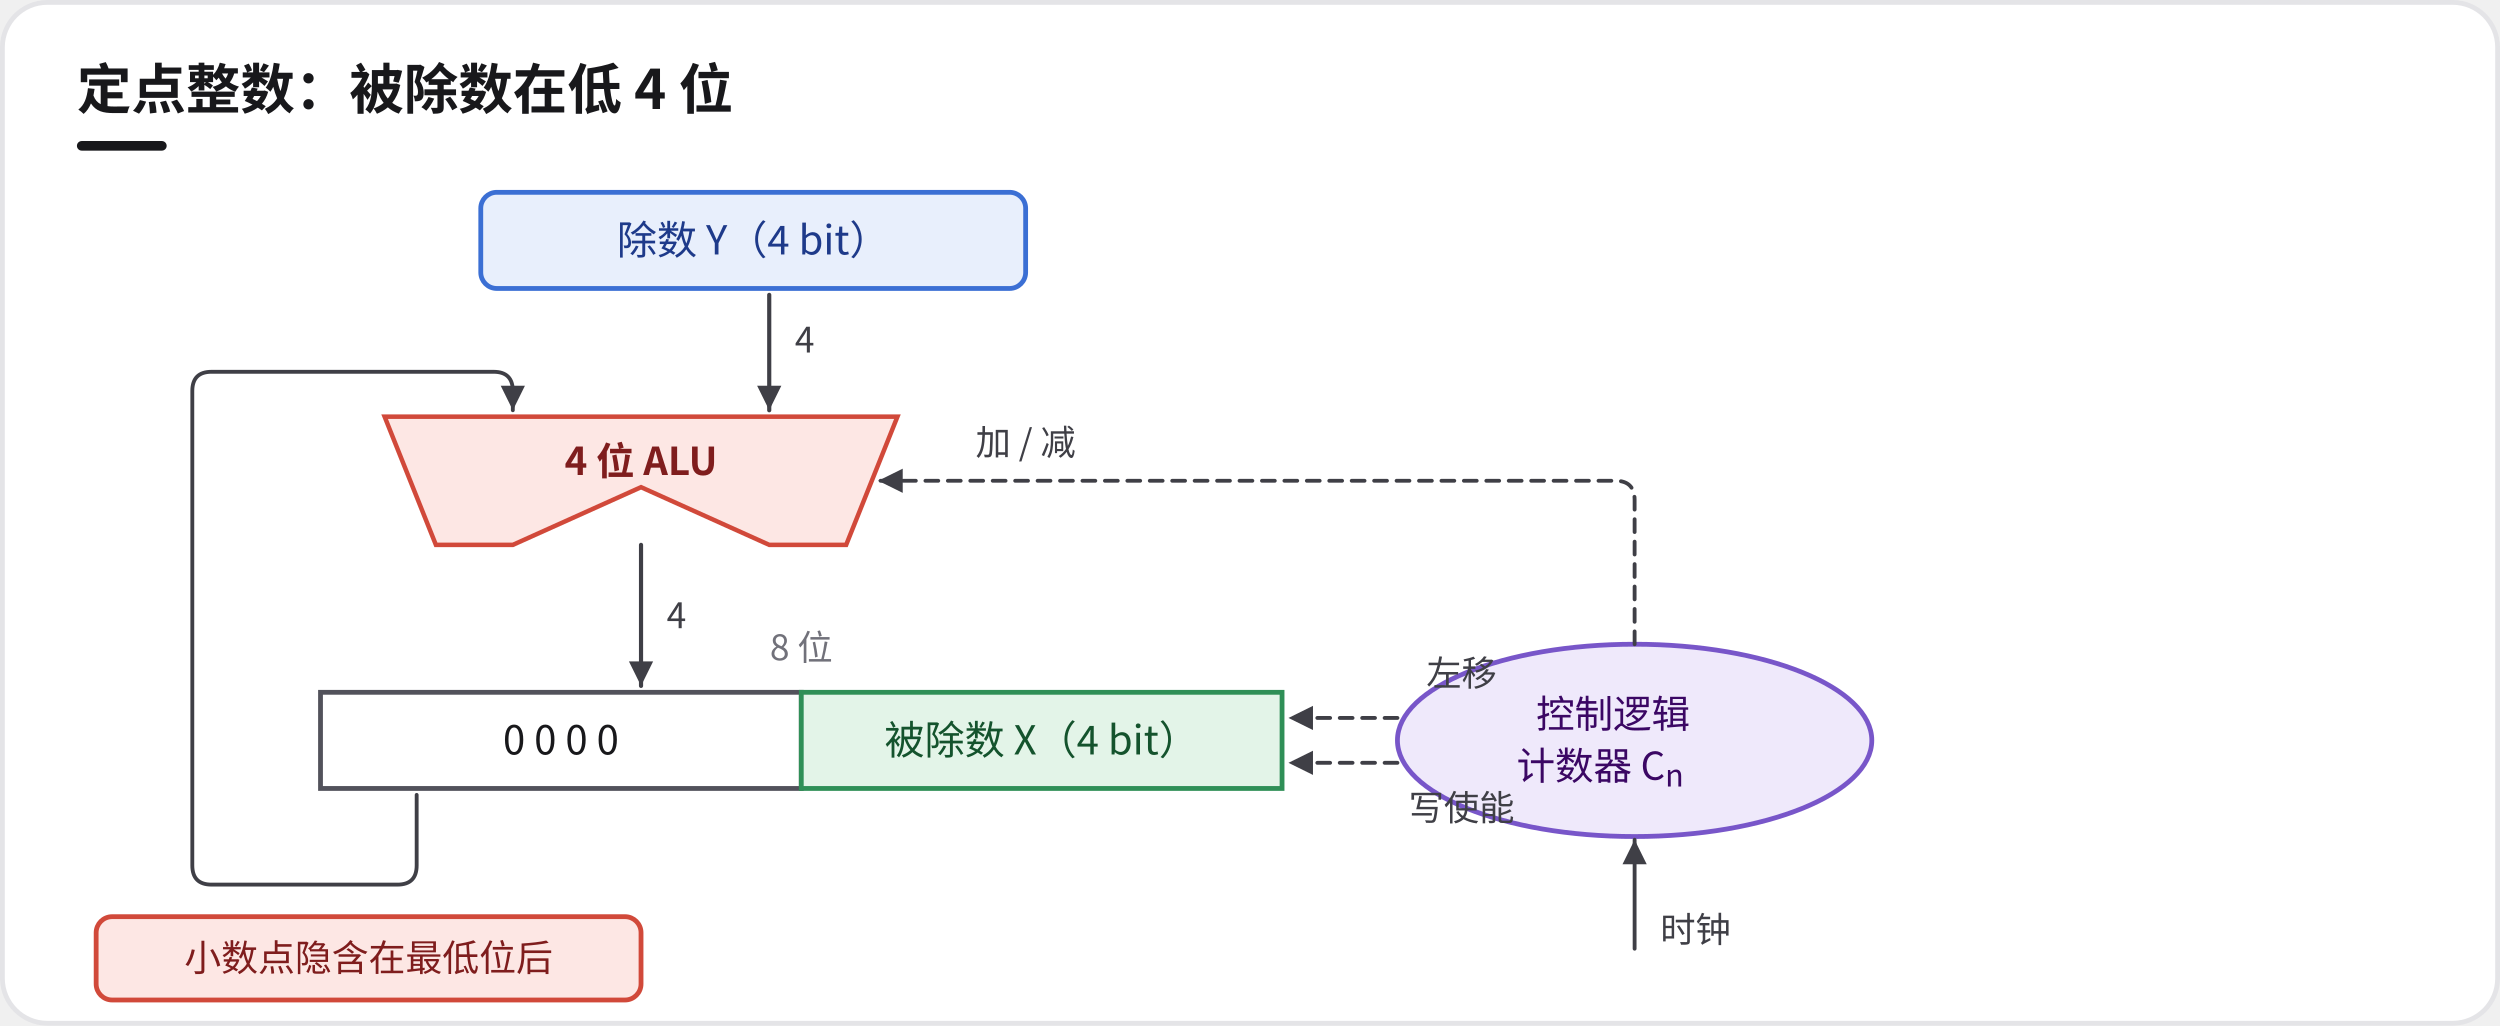
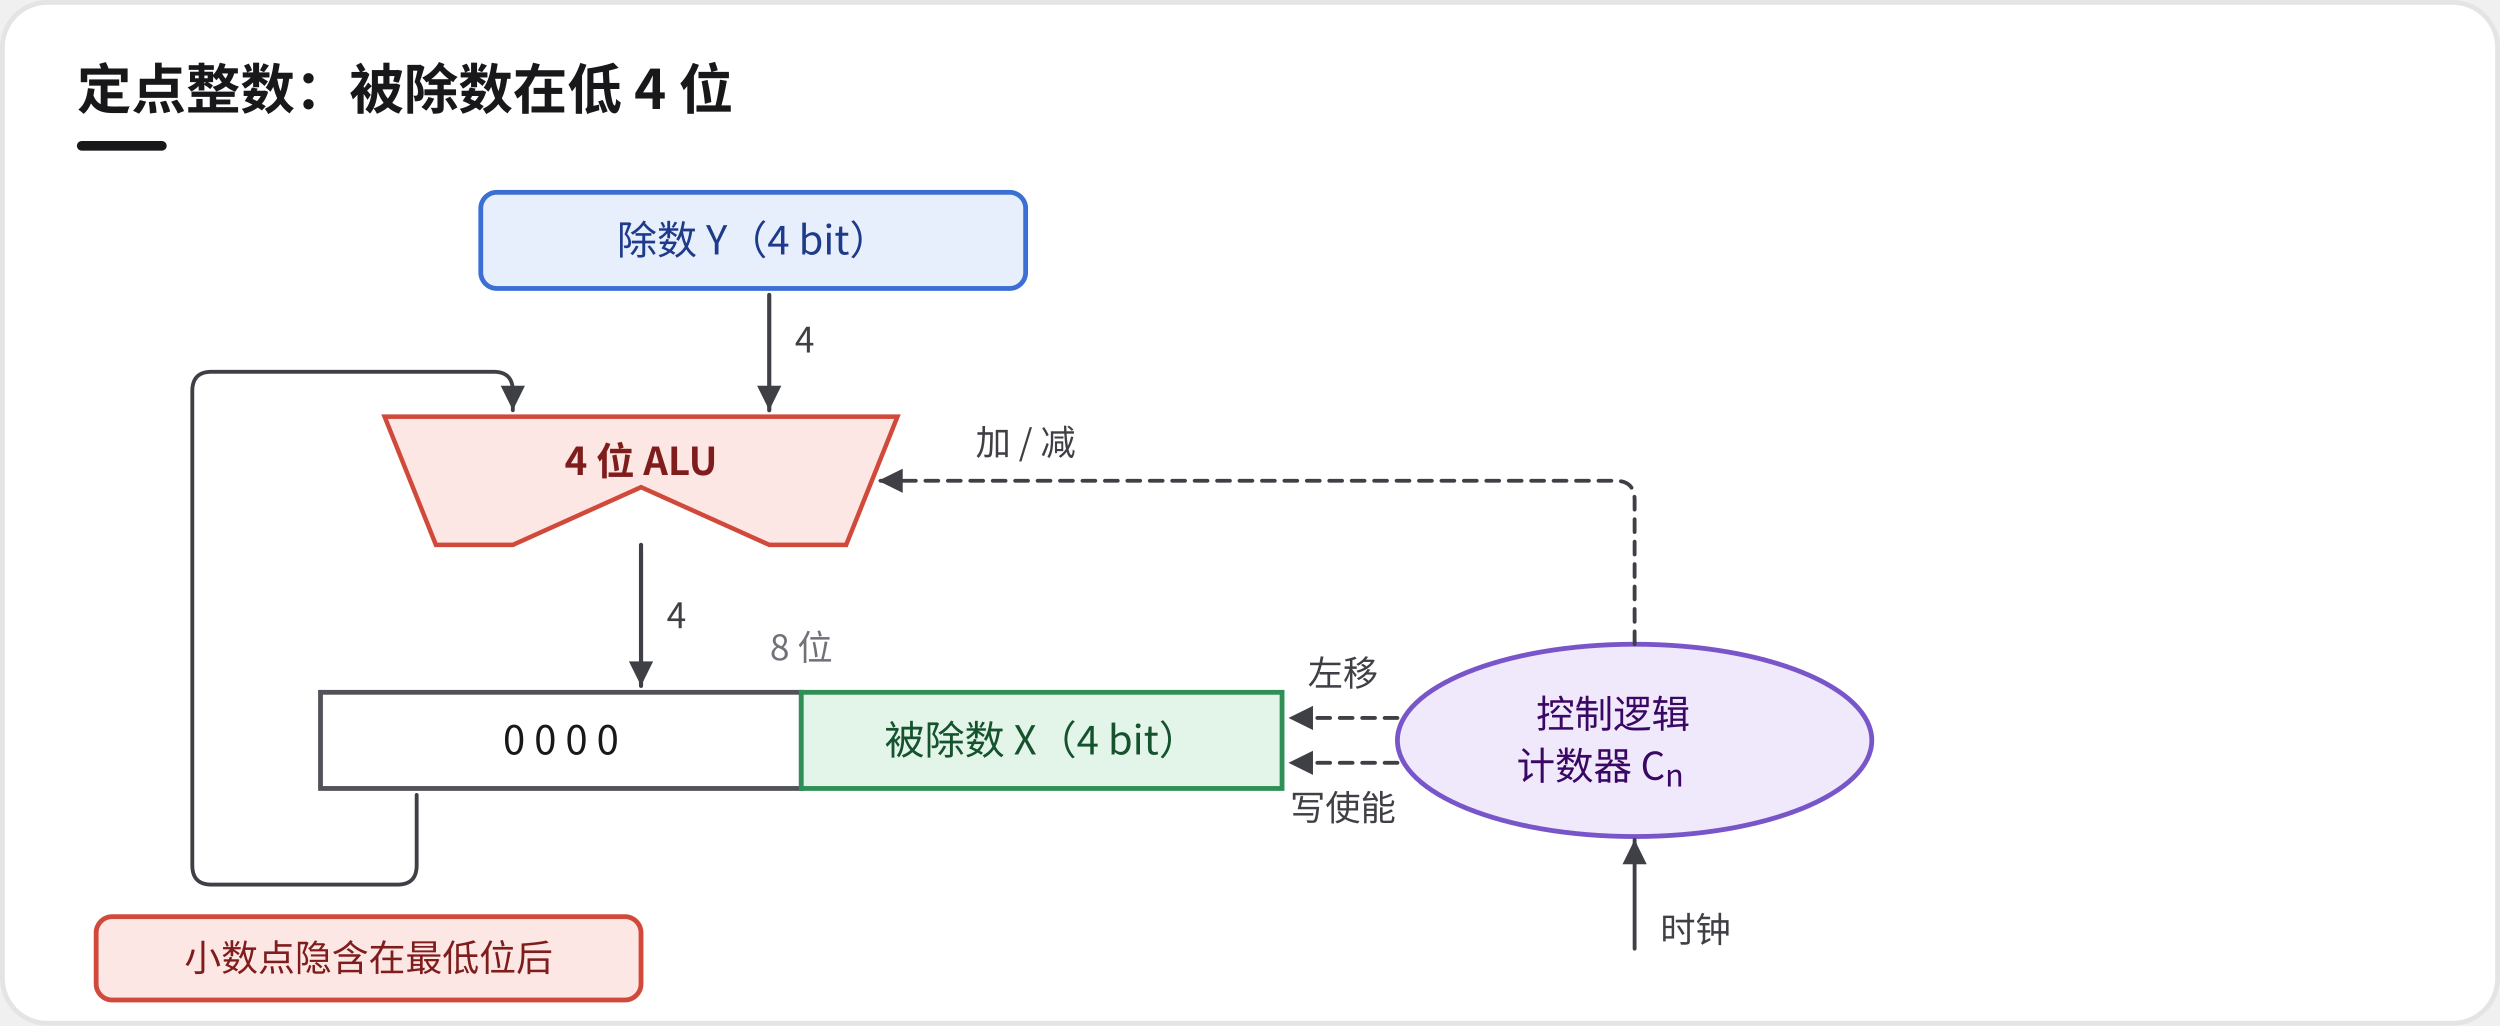
<svg xmlns="http://www.w3.org/2000/svg" viewBox="0 0 780 320" width="780" height="320" font-family="'PingFang SC','Hiragino Sans GB','Microsoft YaHei','Noto Sans CJK SC','Source Han Sans SC',system-ui,sans-serif" font-size="15" xml:space="preserve" style="white-space:pre" role="img" aria-label="定点整数除法：被除数放在低位，高位补 0">
  <defs>
    <marker id="a3f3f46" viewBox="0 0 10 10" refX="8.5" refY="5" markerWidth="9" markerHeight="9" orient="auto" markerUnits="userSpaceOnUse">
      <path d="M0 0.8L8.5 5 0 9.2z" fill="#3f3f46" />
    </marker>
  </defs>
  <rect x="0.75" y="0.75" width="778.5" height="318.5" rx="14" fill="#ffffff" stroke="#e4e4e7" stroke-width="1.5" />
  <text x="24" y="34" font-size="17" fill="#18181b" font-weight="700">定点整数：被除数在低 4 位</text>
  <rect x="24" y="44" width="28" height="3" rx="1.5" fill="#18181b" />
  <rect x="150" y="60" width="170" height="30" rx="5" fill="#e8effc" stroke="#3b6fd4" stroke-width="1.5" />
  <text x="235" y="79.4" font-size="12.5" fill="#1e3a8a" text-anchor="middle">除数 Y（4 bit）</text>
  <path d="M120 130H280L264 170H240L200 152L160 170H136Z" fill="#fde7e4" stroke="#d1493a" stroke-width="1.4" />
  <text x="200" y="148.2" font-size="12" fill="#7f1d1d" text-anchor="middle" font-weight="700">4 位 ALU</text>
  <path d="M240 92L240 128" fill="none" stroke="#3f3f46" stroke-width="1.3" stroke-linecap="round" stroke-linejoin="round" marker-end="url(#a3f3f46)" />
  <text x="248" y="110" font-size="11" fill="#3f3f46">4</text>
  <path d="M200 170L200 214" fill="none" stroke="#3f3f46" stroke-width="1.3" stroke-linecap="round" stroke-linejoin="round" marker-end="url(#a3f3f46)" />
  <text x="208" y="196" font-size="11" fill="#3f3f46">4</text>
  <rect x="100" y="216" width="150" height="30" rx="0" fill="#ffffff" stroke="#52525b" stroke-width="1.5" />
  <text x="175" y="235.4" font-size="12.5" fill="#18181b" text-anchor="middle">0 0 0 0</text>
  <rect x="250" y="216" width="150" height="30" rx="0" fill="#e3f4e8" stroke="#2f8f57" stroke-width="1.5" />
  <text x="325" y="235.4" font-size="12.5" fill="#14532d" text-anchor="middle">被除数 X（4 bit）</text>
  <text x="250" y="206" font-size="11" fill="#71717a" text-anchor="middle">8 位</text>
  <path d="M130 248L130 270Q130 276 124 276L66 276Q60 276 60 270L60 122Q60 116 66 116L154 116Q160 116 160 122L160 128" fill="none" stroke="#3f3f46" stroke-width="1.2" stroke-linecap="round" stroke-linejoin="round" marker-end="url(#a3f3f46)" />
  <ellipse cx="510" cy="231" rx="74" ry="30" fill="#efe9fb" stroke="#7856c9" stroke-width="1.5" />
  <text x="510" y="227.1" font-size="12" fill="#3b0764" text-anchor="middle" font-weight="500">
    <tspan x="510" dy="0">控制逻辑</tspan>
    <tspan x="510" dy="16.2">计数器 C<tspan baseline-shift="-22%" font-size="9.5">n</tspan>
    </tspan>
  </text>
  <path d="M436 224L402 224" fill="none" stroke="#3f3f46" stroke-width="1.2" stroke-linecap="round" stroke-linejoin="round" stroke-dasharray="4 3" marker-end="url(#a3f3f46)" />
-   <text x="456" y="214" font-size="11" fill="#3f3f46" text-anchor="middle">左移</text>
+   <text x="419" y="214" font-size="11" fill="#3f3f46" text-anchor="middle">左移</text>
  <path d="M436 238L402 238" fill="none" stroke="#3f3f46" stroke-width="1.2" stroke-linecap="round" stroke-linejoin="round" stroke-dasharray="4 3" marker-end="url(#a3f3f46)" />
-   <text x="456" y="256" font-size="11" fill="#3f3f46" text-anchor="middle">写使能</text>
+   <text x="419" y="256" font-size="11" fill="#3f3f46" text-anchor="middle">写使能</text>
  <path d="M510 201L510 156Q510 150 504 150L274 150" fill="none" stroke="#3f3f46" stroke-width="1.2" stroke-linecap="round" stroke-linejoin="round" stroke-dasharray="4 3" marker-end="url(#a3f3f46)" />
  <text x="320" y="142" font-size="11" fill="#3f3f46" text-anchor="middle">加 / 减</text>
  <path d="M510 296L510 262" fill="none" stroke="#3f3f46" stroke-width="1.2" stroke-linecap="round" stroke-linejoin="round" marker-end="url(#a3f3f46)" />
  <text x="518" y="294" font-size="11" fill="#3f3f46">时钟</text>
  <rect x="30" y="286" width="170" height="26" rx="5" fill="#fde7e4" stroke="#d1493a" stroke-width="1.5" />
  <text x="115" y="303" font-size="11.5" fill="#7f1d1d" text-anchor="middle">小数点隐含在最低位后</text>
</svg>
